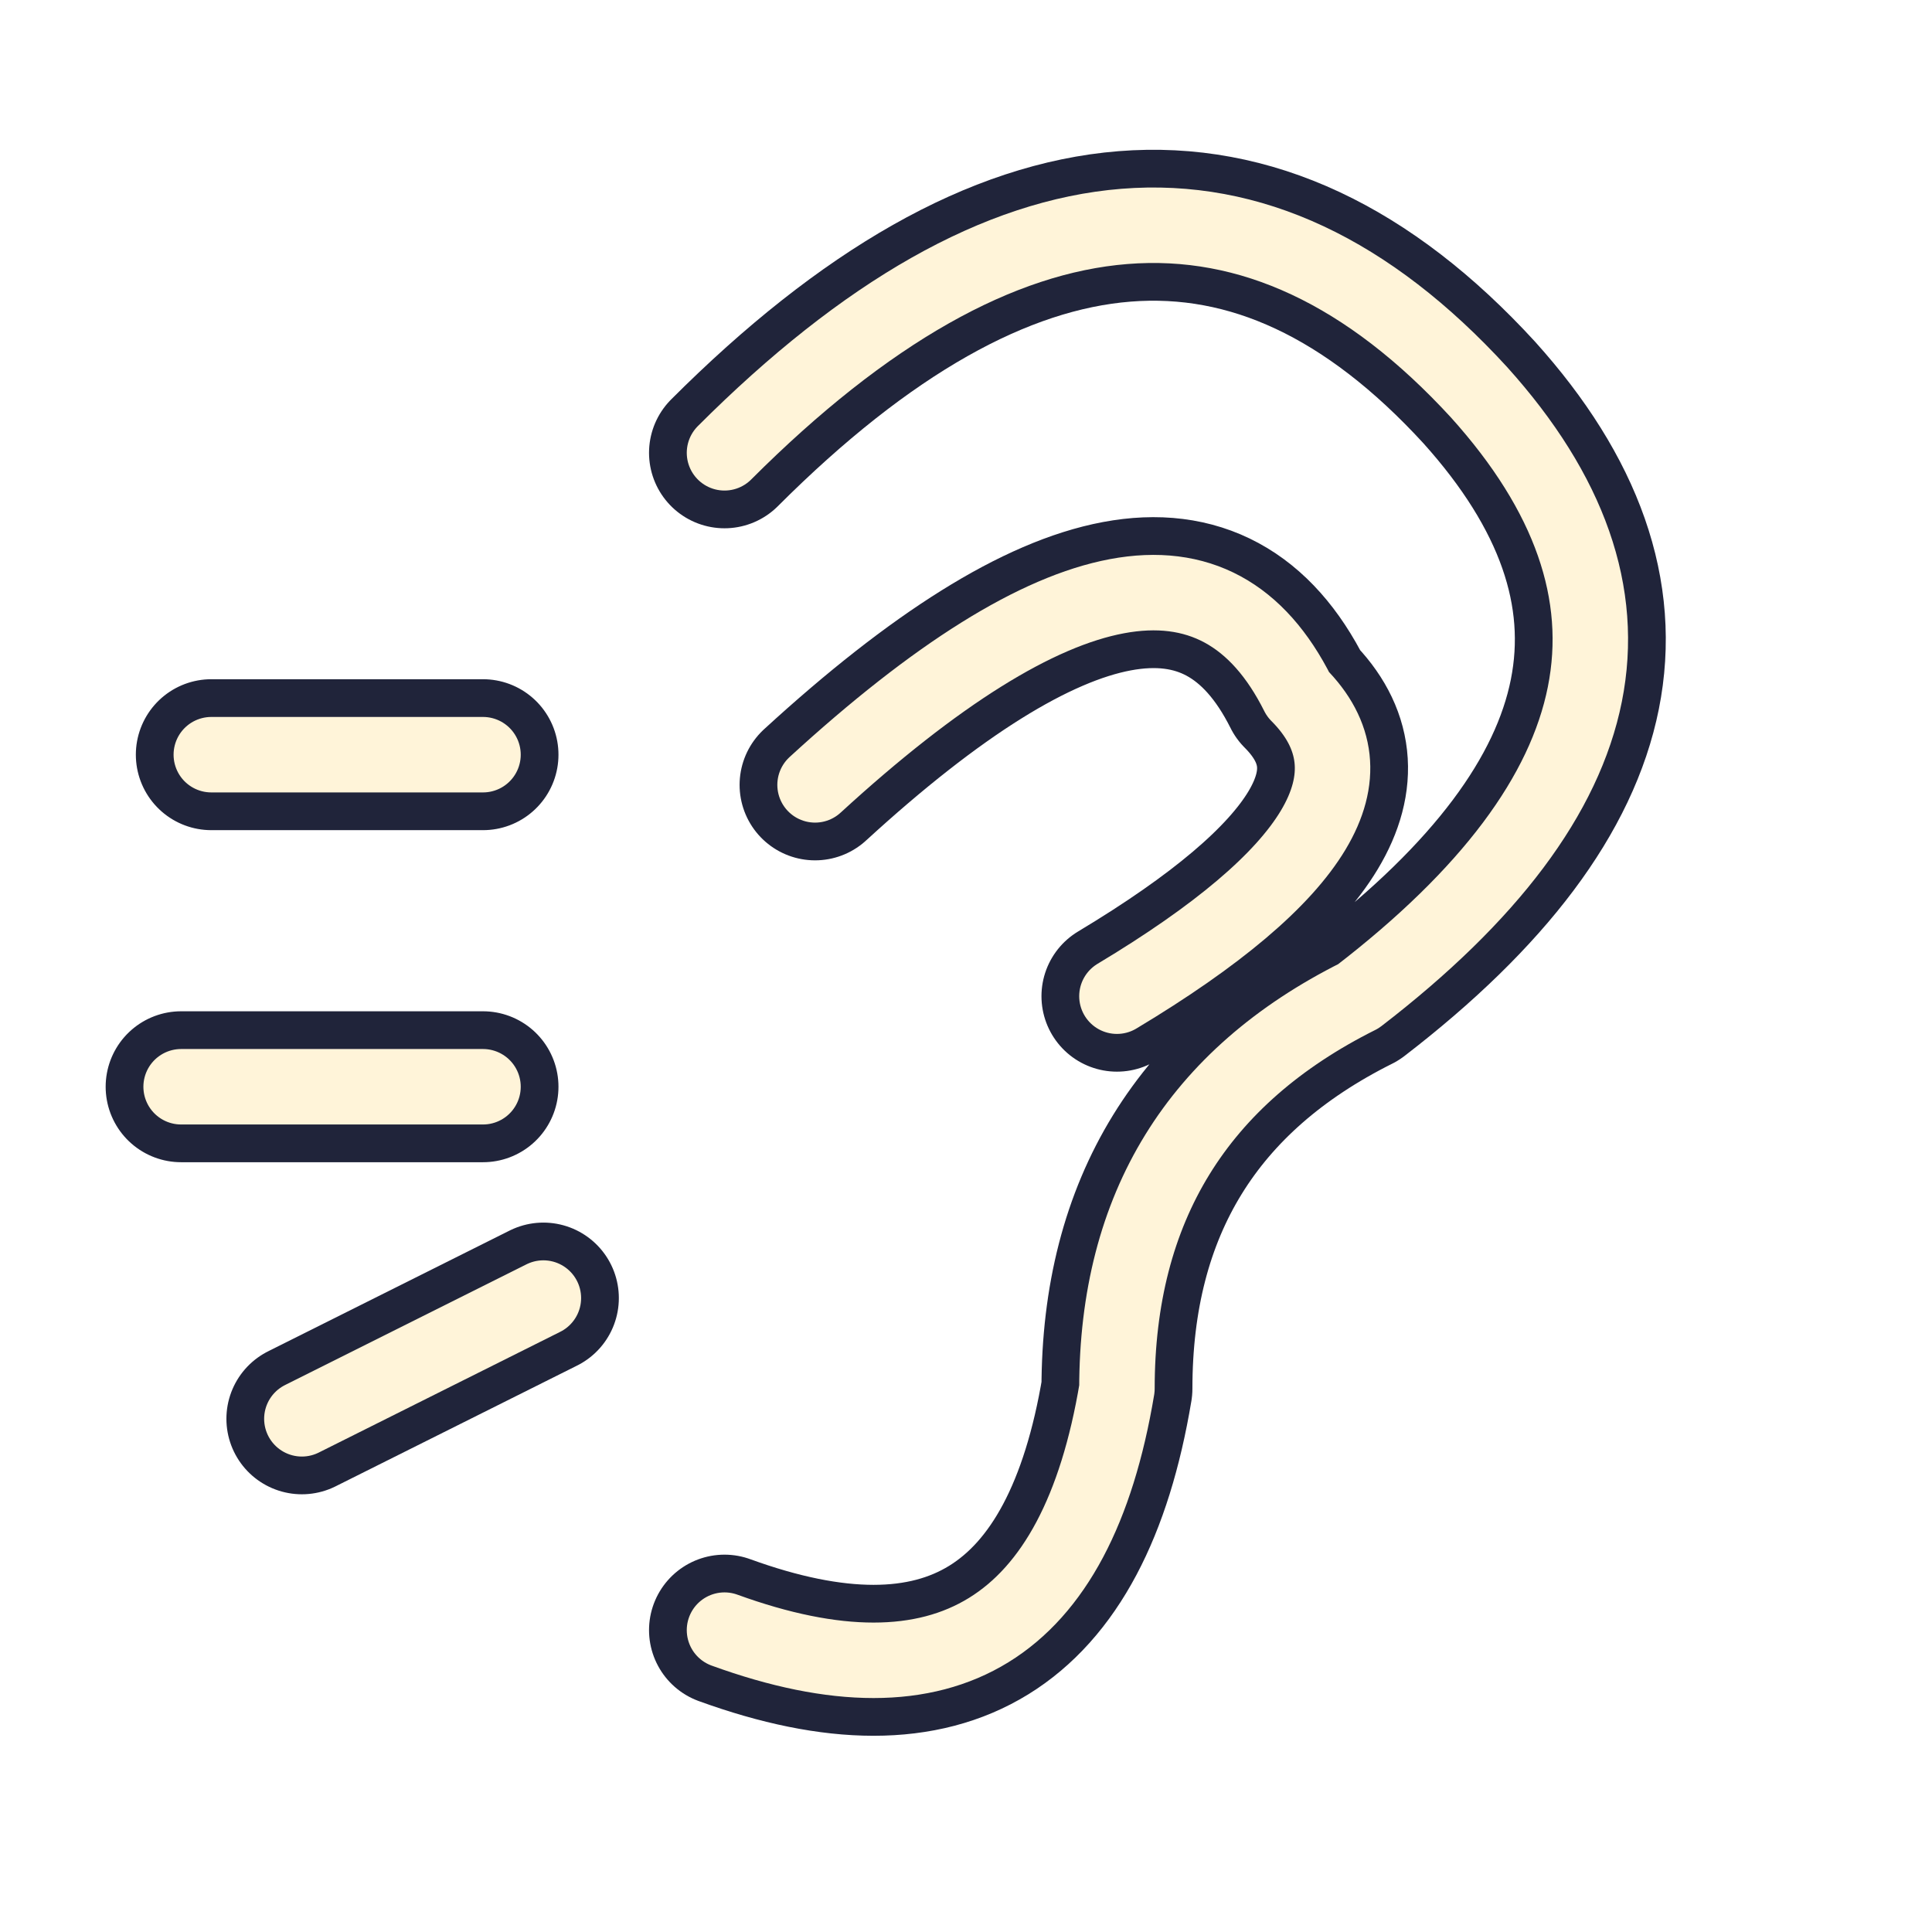
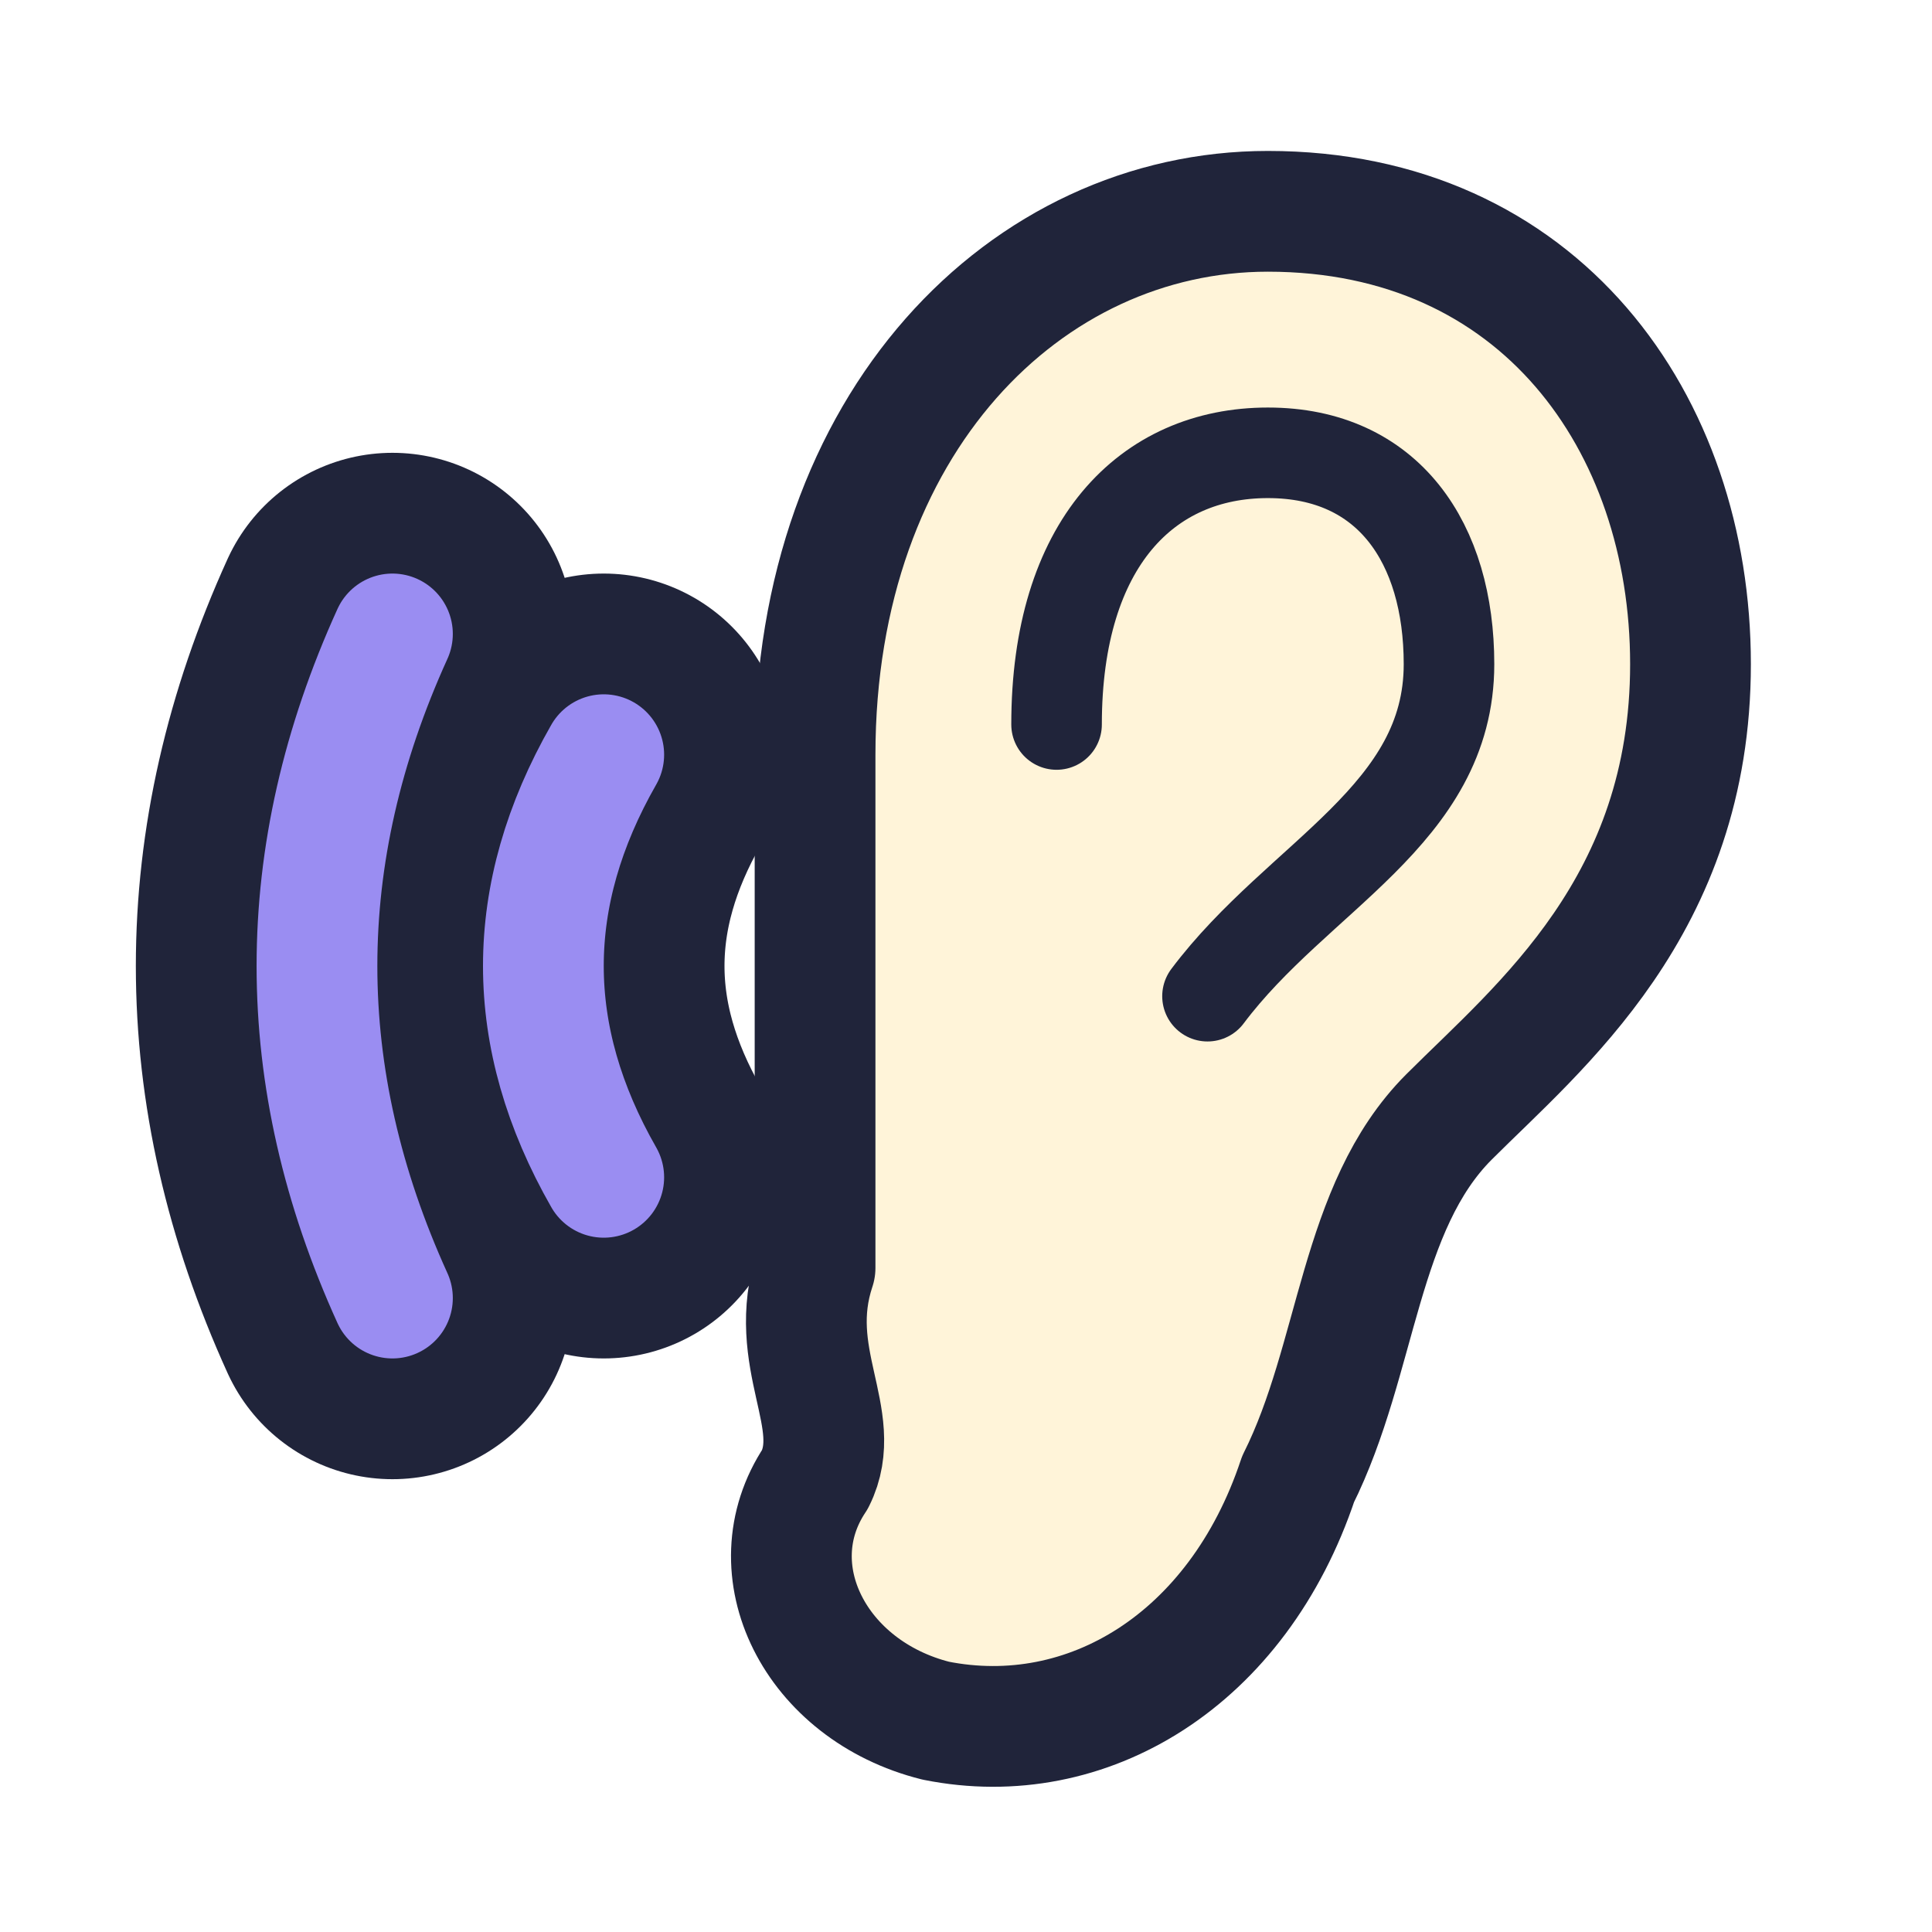
<svg xmlns="http://www.w3.org/2000/svg" viewBox="0 0 64 64" fill="#fff4d9" stroke="#20243a" stroke-width="4" stroke-linecap="round" stroke-linejoin="round">
-   <path d="M24 15Q38 1 49 13Q58 23 45 33Q37 37 37 46Q35 58 24 54M27 26Q39 15 43 23Q47 27 37 33M7 25H16M6 36H16M10 47L18 43" fill="none" stroke="#20243a" stroke-width="5" />
-   <path d="M24 15Q38 1 49 13Q58 23 45 33Q37 37 37 46Q35 58 24 54M27 26Q39 15 43 23Q47 27 37 33M7 25H16M6 36H16M10 47L18 43" fill="none" stroke="#fff4d9" stroke-width="2.5" />
+   <path d="M20 25Q16 32 20 39M13 21Q8 32 13 43" fill="none" stroke-width="12" />
+   <path d="M20 25Q16 32 20 39M13 21Q8 32 13 43" fill="none" stroke="#9a8df2" stroke-width="4" />
+   <path d="M27 25C27 14 34 7 42 7C51 7 56 14 56 22C56 30 51 34 48 37C45 40 45 45 43 49C41 55 36 58 31 57C27 56 25 52 27 49C28 47 26 45 27 42C27 36 27 31 27 25Z" fill="#fff4d9" />
+   <path d="M35 24C35 18 38 15 42 15C46 15 48 18 48 22C48 27 43 29 40 33" fill="none" stroke-width="3" />
</svg>
